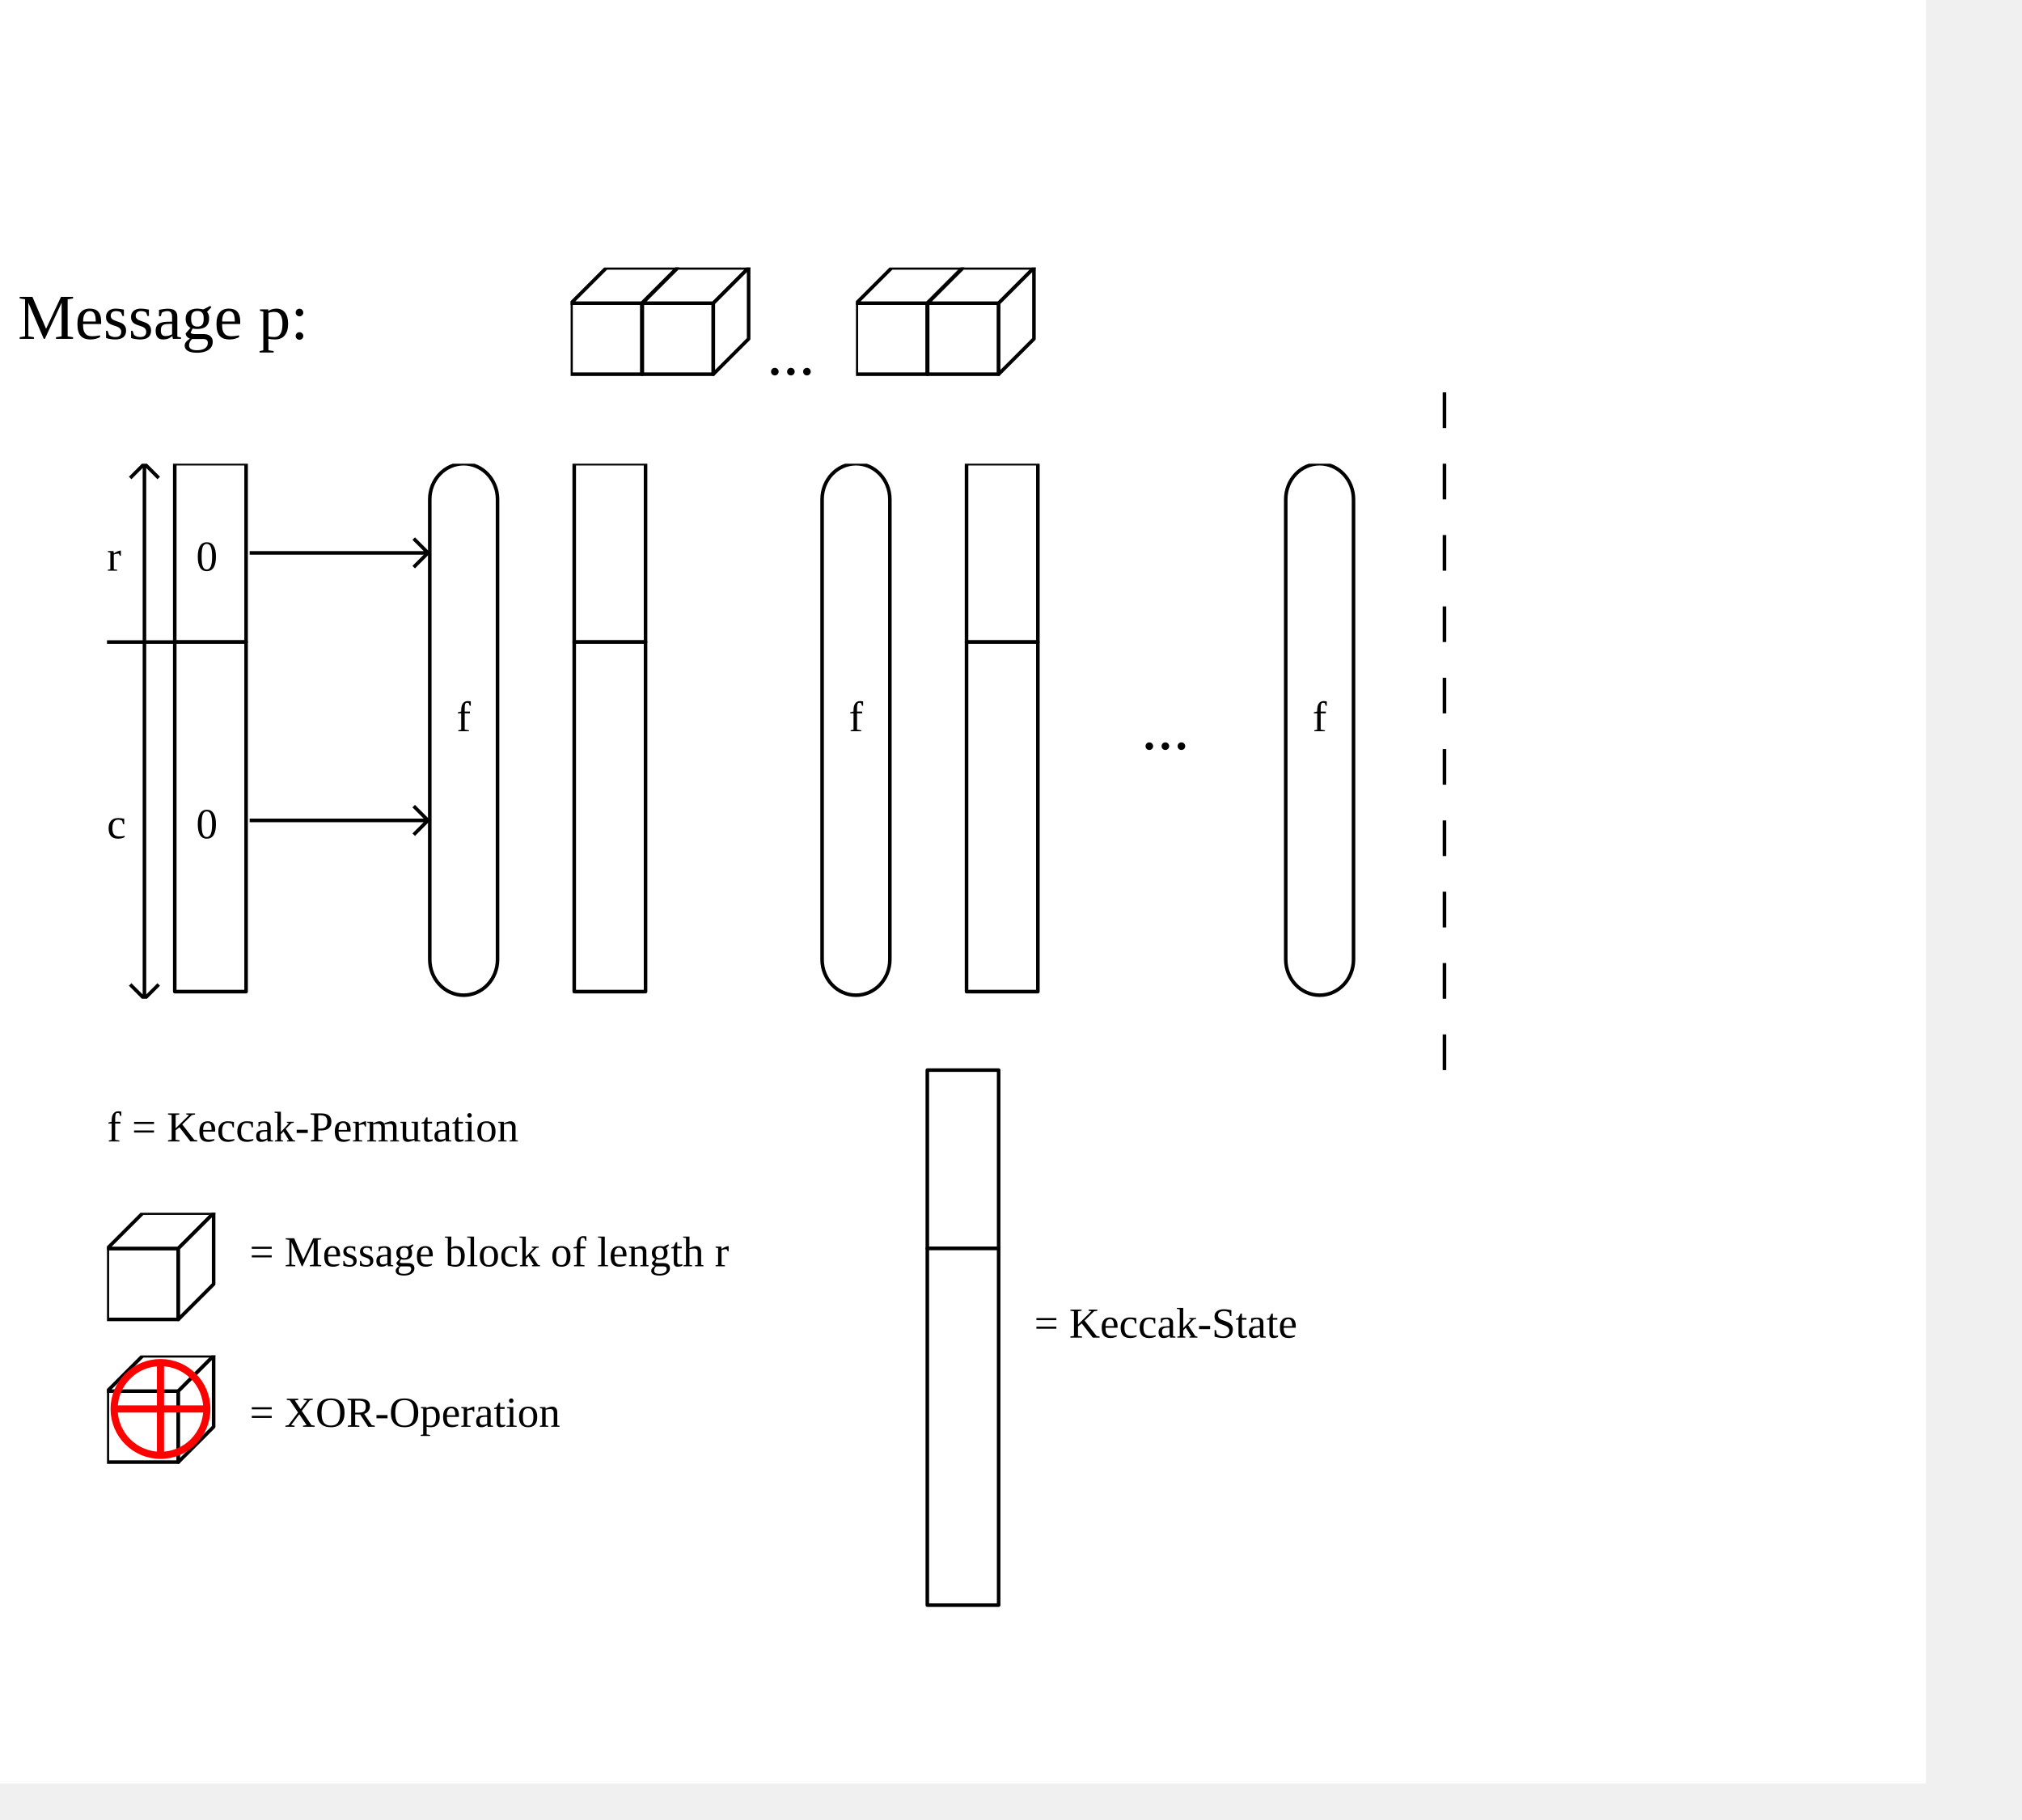
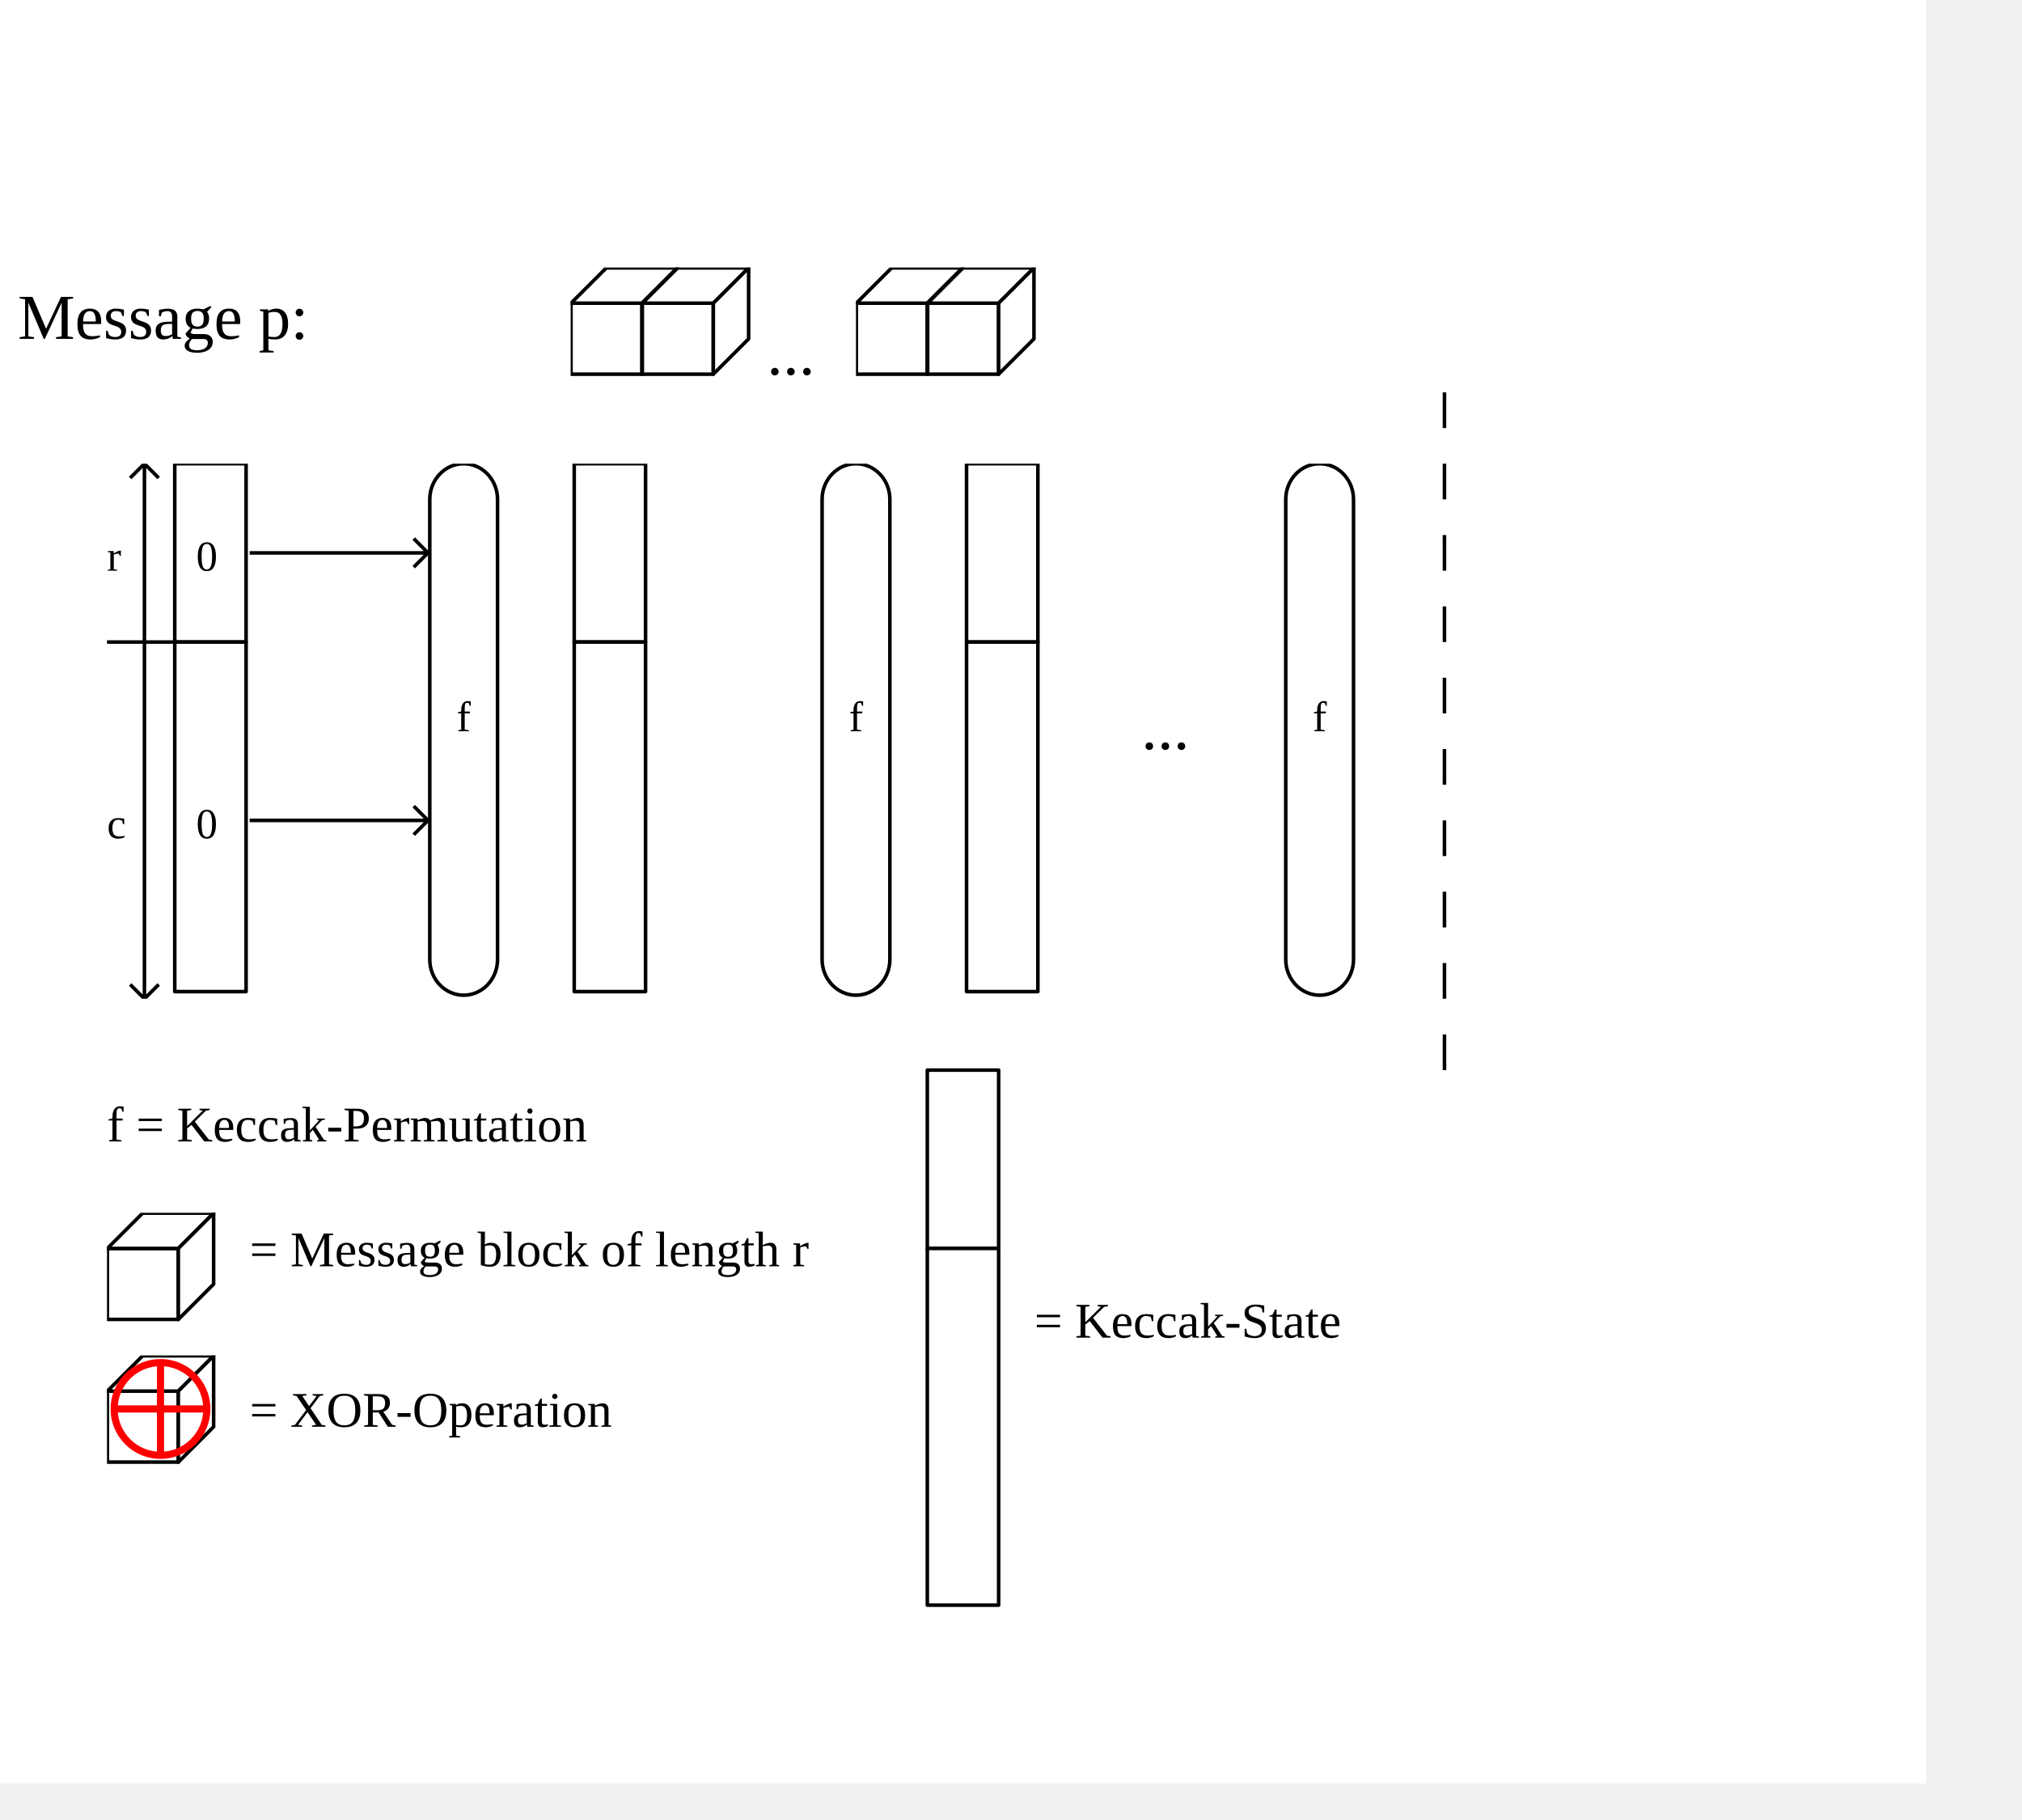
<svg xmlns="http://www.w3.org/2000/svg" xmlns:xlink="http://www.w3.org/1999/xlink" width="150mm" height="135mm" id="svg2">
  <defs id="defs4">
    <svg width="30" height="30" id="bit">
      <rect y="10" x="0.1" width="19.9" height="19.9" fill="white" stroke="black" />
      <polygon fill="white" stroke="black" points="0.1 10, 10 0.1, 29.9 0.1, 20 10" />
      <polygon fill="white" stroke="black" points="29.9 0.1, 29.9 20, 20 29.9, 20 10" />
    </svg>
    <svg id="f" width="20" height="150">
      <rect x="0.5" width="19" height="149" rx="10" ry="10" fill="white" stroke="black" />
      <text fill="black" x="8" y="75">
        f
        </text>
    </svg>
    <path id="arrow0" d="m 0 0 l 50 0 -4 -4 m 4 4 l -4 4" stroke="black" />
    <path id="arrow1" d="m 0 0 l 20 0 -4 -4 m 4 4 l -4 4" stroke="black" />
    <svg id="xor" width="30" height="30">
      <use xlink:href="#bit" x="0" y="0" />
      <circle cx="15" cy="15" r="13" stroke="red" stroke-width="2" />
      <path d="M 15 2 l 0 26 M 2 15 l 26 0" stroke="red" stroke-width="2" />
    </svg>
  </defs>
  <g style="fill:none;fill-rule:evenodd;stroke:none;stroke-width:1px;stroke-linecap:butt;stroke-linejoin:round;stroke-opacity:1" id="g2383">
    <rect x="0" y="0" width="540" height="500" fill="white" />
    <text fill="black" x="5" y="95" style=" font-size:18px;">
Message p:
</text>
    <svg x="30" y="130" width="40" height="150">
      <rect x="19" y="0" width="20" height="50" fill="white" stroke="black" />
      <text fill="black" x="25" y="30">
0
</text>
      <rect x="19" y="50" width="20" height="98" fill="white" stroke="black" />
      <text fill="black" x="25" y="105">
0
</text>
      <path d="M0 50 l 19 0 m -8.5 -50 l 0 150 -4 -4 m 4 4 l 4 -4 m -4 -146 l -4 4 m 4 -4 l 4 4" stroke="black" />
      <text fill="black" x="0" y="30">
r
</text>
      <text fill="black" x="0" y="105">
c
</text>
    </svg>
    <svg id="f1" x="120" y="130" width="20" height="150">
      <rect x="0.5" width="19" height="149" rx="10" ry="10" fill="white" stroke="black">
        <animateColor attributeName="fill" begin="6" dur="1" from="#ffffff" to="#ff0000" />
-         <animateColor attributeName="fill" begin="7" dur="1" from="#ff0000" to="#ffffff" />
+         <animateColor attributeName="fill" begin="7" dur="1" from="#ff0000" to="#ffffff" fill="freeze" />
      </rect>
      <text fill="black" x="8" y="75">
        f
        </text>
    </svg>
    <use xlink:href="#arrow0" x="70" y="155" />
    <use xlink:href="#arrow0" x="70" y="230" />
    <use xlink:href="#bit" x="-120" y="-75">
      <animate attributeName="x" from="120" to="80" dur="4s" repeatCount="1" />
      <animate attributeName="y" from="75" to="140" dur="4s" repeatCount="1" />
    </use>
    <use xlink:href="#xor" x="-90" y="140">
      <animate attributeName="x" from="80" to="115" begin="4" dur="2s" repeatCount="1" />
    </use>
    <svg x="160" y="130" width="22" height="150">
      <rect x="1" y="0" width="20" height="50" fill="white" stroke="black" />
      <rect x="1" y="50" width="20" height="98" fill="white" stroke="black" />
    </svg>
    <use xlink:href="#arrow1" x="-140" y="155">
-       <animate attributeName="x" begin="8" from="140" to="140" fill="freeze" />
+       <set attributeName="x" begin="8" to="140" />
    </use>
    <use xlink:href="#arrow1" x="-140" y="230">
-       <animate attributeName="x" begin="8" from="140" to="140" fill="freeze" />
+       <set attributeName="x" begin="8" to="140" />
    </use>
    <use xlink:href="#arrow0" x="-180" y="155">
-       <animate attributeName="x" begin="9" from="180" to="180" fill="freeze" />
+       <set attributeName="x" begin="9" to="180" />
    </use>
    <use xlink:href="#arrow0" x="-180" y="230">
-       <animate attributeName="x" begin="9" from="180" to="180" fill="freeze" />
+       <set attributeName="x" begin="9" to="180" />
    </use>
    <svg id="f2" x="230" y="130" width="20" height="150">
      <rect x="0.5" width="19" height="149" rx="10" ry="10" fill="white" stroke="black">
        <animateColor attributeName="fill" begin="15" dur="1" from="#ffffff" to="#ff0000" />
-         <animateColor attributeName="fill" begin="16" dur="1" from="#ff0000" to="#ffffff" />
+         <animateColor attributeName="fill" begin="16" dur="1" from="#ff0000" to="#ffffff" fill="freeze" />
      </rect>
      <text fill="black" x="8" y="75">
        f
        </text>
    </svg>
    <use xlink:href="#bit" x="-140" y="75">
      <animate attributeName="x" from="140" to="140" begin="0" dur="9s" repeatCount="1" />
    </use>
    <use xlink:href="#bit" x="-140" y="75">
      <animate attributeName="x" from="140" to="190" begin="9" dur="4s" repeatCount="1" />
      <animate attributeName="y" from="75" to="140" begin="9" dur="4s" repeatCount="1" />
    </use>
    <use xlink:href="#xor" x="-90" y="140">
      <animate attributeName="x" from="190" to="225" begin="13" dur="2s" repeatCount="1" />
    </use>
    <use xlink:href="#arrow1" x="-140" y="155">
-       <animate attributeName="x" begin="17" from="250" to="250" fill="freeze" />
+       <set attributeName="x" begin="17" to="250" />
    </use>
    <use xlink:href="#arrow1" x="-140" y="230">
-       <animate attributeName="x" begin="17" from="250" to="250" fill="freeze" />
+       <set attributeName="x" begin="17" to="250" />
    </use>
    <svg x="270" y="130" width="22" height="150">
      <rect x="1" y="0" width="20" height="50" fill="white" stroke="black" />
      <rect x="1" y="50" width="20" height="98" fill="white" stroke="black" />
    </svg>
    <use xlink:href="#arrow1" x="-140" y="155">
-       <animate attributeName="x" begin="18" from="290" to="290" fill="freeze" />
+       <set attributeName="x" begin="18" to="290" />
    </use>
    <use xlink:href="#arrow1" x="-140" y="230">
-       <animate attributeName="x" begin="18" from="290" to="290" fill="freeze" />
+       <set attributeName="x" begin="18" to="290" />
    </use>
    <text fill="black" x="320" y="210" style=" font-size:18px;">
...
</text>
    <use xlink:href="#arrow1" x="-140" y="155">
-       <animate attributeName="x" begin="20" from="340" to="340" fill="freeze" />
+       <set attributeName="x" begin="20" to="340" />
    </use>
    <use xlink:href="#arrow1" x="-140" y="230">
-       <animate attributeName="x" begin="20" from="340" to="340" fill="freeze" />
+       <set attributeName="x" begin="20" to="340" />
    </use>
    <svg id="fn" x="360" y="130" width="20" height="150">
      <rect x="0.5" width="19" height="149" rx="10" ry="10" fill="white" stroke="black">
        <animateColor attributeName="fill" begin="21" dur="1" from="#ffffff" to="#ff0000" />
-         <animateColor attributeName="fill" begin="22" dur="1" from="#ff0000" to="#ffffff" />
+         <animateColor attributeName="fill" begin="22" dur="1" from="#ff0000" to="#ffffff" fill="freeze" />
      </rect>
      <text fill="black" x="8" y="75">
f
</text>
    </svg>
    <use xlink:href="#arrow0" x="-140" y="155">
-       <animate attributeName="x" begin="23" from="380" to="380" fill="freeze" />
+       <set attributeName="x" begin="23" to="380" />
    </use>
    <use xlink:href="#arrow0" x="-140" y="230">
-       <animate attributeName="x" begin="23" from="380" to="380" fill="freeze" />
+       <set attributeName="x" begin="23" to="380" />
    </use>
    <path d="M 405 110 l 0 200" stroke="black" stroke-dasharray="10,10" />
-     <text fill="black" x="-430" y="100" style="font-size:18px;">
+     <text fill="black" x="-430" y="100" style="font-size:14px;">
squeezing
- <animate attributeName="x" begin="23" from="430" to="430" fill="freeze" />
+ <set attributeName="x" begin="23" to="430" />
    </text>
    <use xlink:href="#bit" x="160" y="75" />
    <use xlink:href="#bit" x="180" y="75" />
    <text fill="black" x="215" y="105" style="font-size:18px;">
...
</text>
    <use xlink:href="#bit" x="240" y="75" />
    <use xlink:href="#bit" x="260" y="75" />
-     <text fill="black" x="30" y="320">
+     <text fill="black" x="30" y="320" style="font-size:14px;">
f = Keccak-Permutation
</text>
    <use xlink:href="#bit" x="30" y="340" />
-     <text fill="black" x="70" y="355">
+     <text fill="black" x="70" y="355" style="font-size:14px;">
= Message block of length r
</text>
    <use xlink:href="#xor" x="30" y="380" />
-     <text fill="black" x="70" y="400">
+     <text fill="black" x="70" y="400" style="font-size:14px;">
= XOR-Operation
</text>
    <rect x="260" y="300" width="20" height="50" fill="white" stroke="black" />
    <rect x="260" y="350" width="20" height="100" fill="white" stroke="black" />
-     <text fill="black" x="290" y="375">
+     <text fill="black" x="290" y="375" style="font-size:14px;">
= Keccak-State
</text>
  </g>
</svg>
